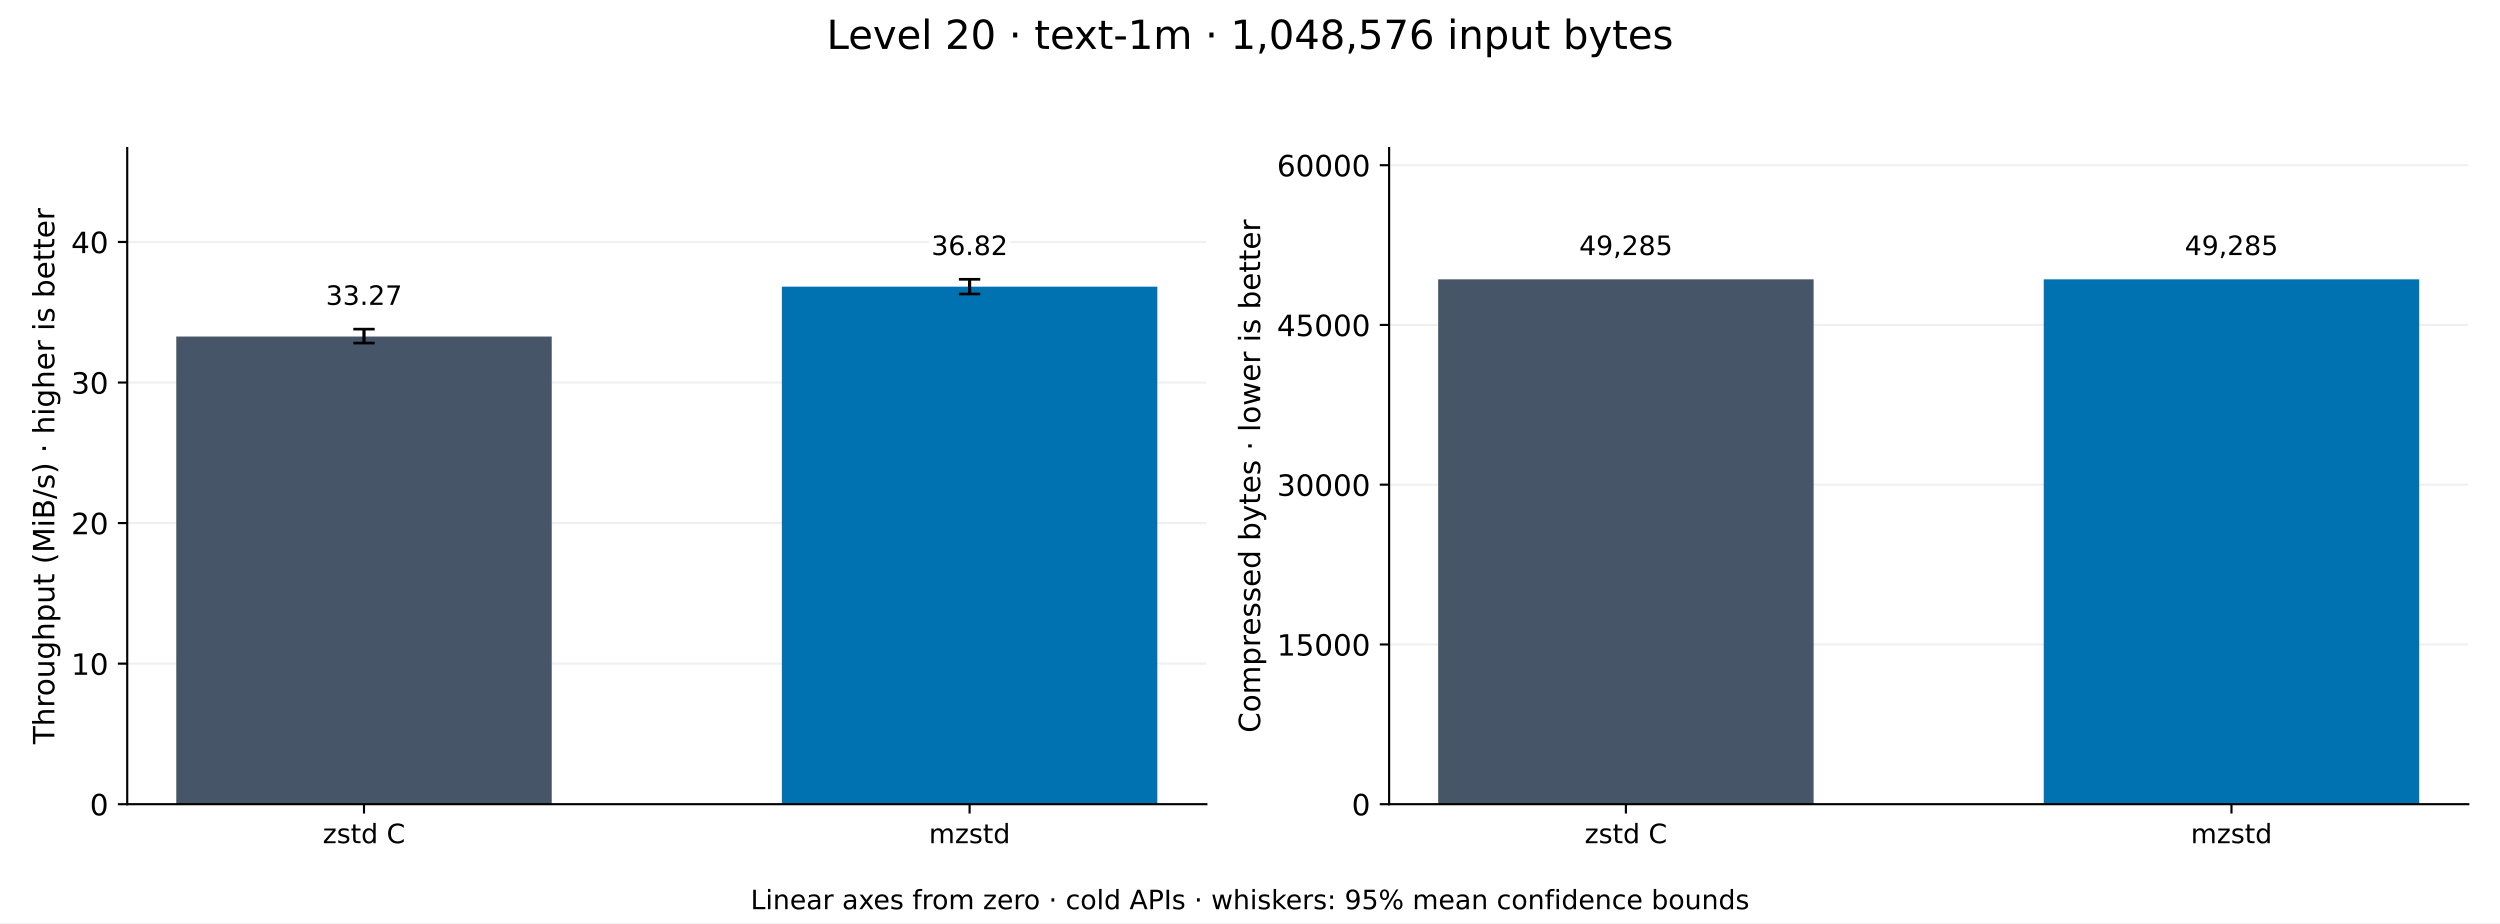
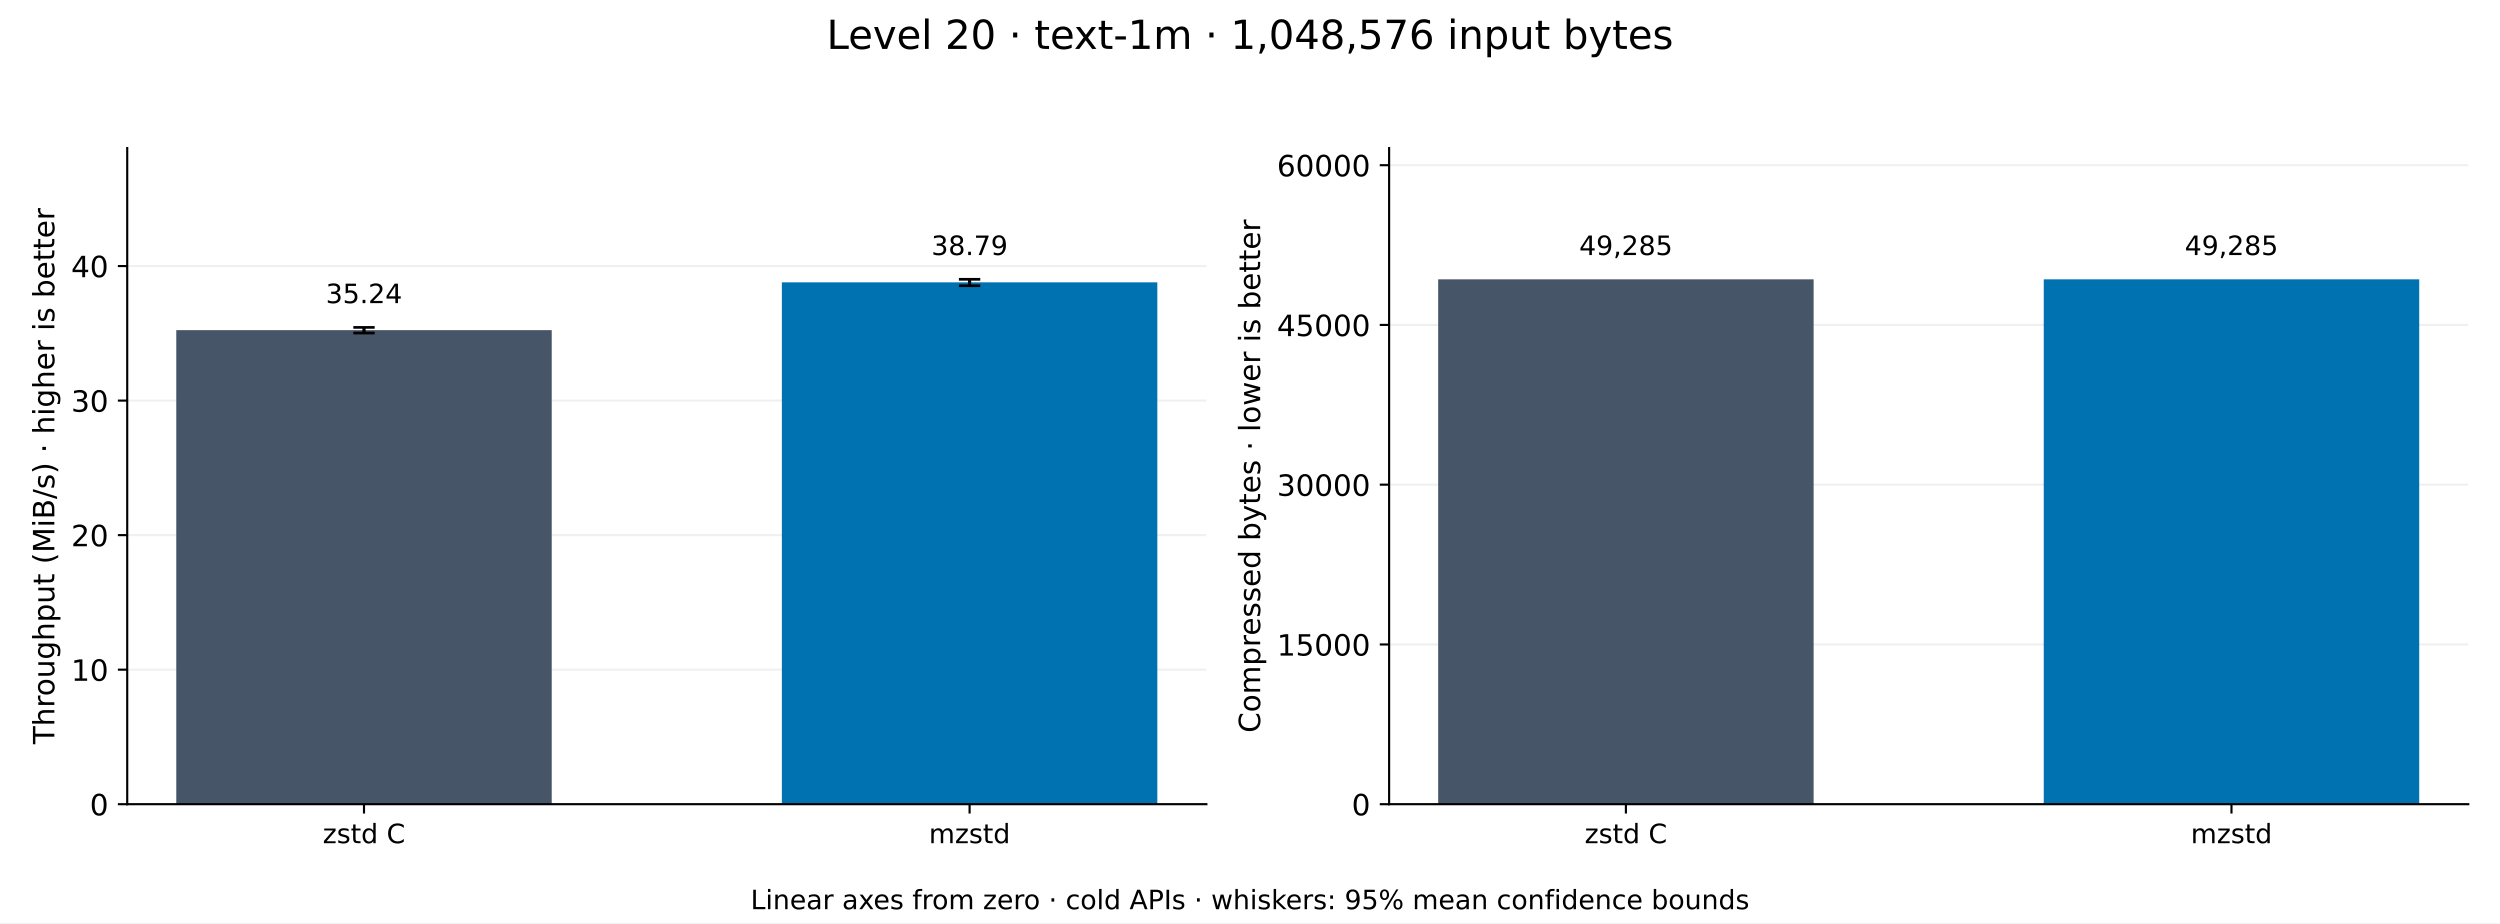
<svg xmlns="http://www.w3.org/2000/svg" xmlns:xlink="http://www.w3.org/1999/xlink" width="936pt" height="345.6pt" viewBox="0 0 936 345.6" version="1.1">
  <defs>
    <style type="text/css">*{stroke-linejoin: round; stroke-linecap: butt}</style>
  </defs>
  <g id="figure_1">
    <g id="patch_1">
      <path d="M 0 345.6 L 936 345.6 L 936 0 L 0 0 z " style="fill: #ffffff" />
    </g>
    <g id="axes_1">
      <g id="patch_2">
        <path d="M 47.63 301.088 L 451.665 301.088 L 451.665 55.44 L 47.63 55.44 z " style="fill: #ffffff" />
      </g>
      <g id="matplotlib.axis_1">
        <g id="xtick_1">
          <g id="line2d_1">
            <defs>
              <path id="mcbfd24ea1b" d="M 0 0 L 0 3.5 " style="stroke: #000000; stroke-width: 0.8" />
            </defs>
            <g>
              <use xlink:href="#mcbfd24ea1b" x="136.282" y="301.088" style="stroke: #000000; stroke-width: 0.8" />
            </g>
          </g>
          <g id="text_1">
            <text style="font-size: 10px; font-family: 'DejaVu Sans', 'Bitstream Vera Sans', 'Computer Modern Sans Serif', 'Lucida Grande', 'Verdana', 'Geneva', 'Lucid', 'Arial', 'Helvetica', 'Avant Garde', sans-serif; text-anchor: middle" x="136.282" y="315.686" transform="rotate(-0 136.2819 315.6864)">zstd C</text>
          </g>
        </g>
        <g id="xtick_2">
          <g id="line2d_2">
            <g>
              <use xlink:href="#mcbfd24ea1b" x="363.013" y="301.088" style="stroke: #000000; stroke-width: 0.8" />
            </g>
          </g>
          <g id="text_2">
            <text style="font-size: 10px; font-family: 'DejaVu Sans', 'Bitstream Vera Sans', 'Computer Modern Sans Serif', 'Lucida Grande', 'Verdana', 'Geneva', 'Lucid', 'Arial', 'Helvetica', 'Avant Garde', sans-serif; text-anchor: middle" x="363.013" y="315.686" transform="rotate(-0 363.0131 315.6864)">mzstd</text>
          </g>
        </g>
      </g>
      <g id="matplotlib.axis_2">
        <g id="ytick_1">
          <g id="line2d_3">
            <path d="M 47.63 301.088 L 451.665 301.088 " clip-path="url(#pa741e469eb)" style="fill: none; stroke: #b0b0b0; stroke-opacity: 0.18; stroke-width: 0.8; stroke-linecap: square" />
          </g>
          <g id="line2d_4">
            <defs>
              <path id="m862e928616" d="M 0 0 L -3.5 0 " style="stroke: #000000; stroke-width: 0.8" />
            </defs>
            <g>
              <use xlink:href="#m862e928616" x="47.63" y="301.088" style="stroke: #000000; stroke-width: 0.8" />
            </g>
          </g>
          <g id="text_3">
            <text style="font-size: 11px; font-family: 'DejaVu Sans', 'Bitstream Vera Sans', 'Computer Modern Sans Serif', 'Lucida Grande', 'Verdana', 'Geneva', 'Lucid', 'Arial', 'Helvetica', 'Avant Garde', sans-serif; text-anchor: end" x="40.63" y="305.267" transform="rotate(-0 40.63 305.2671)">0</text>
          </g>
        </g>
        <g id="ytick_2">
          <g id="line2d_5">
-             <path d="M 47.63 248.464 L 451.665 248.464 " clip-path="url(#pa741e469eb)" style="fill: none; stroke: #b0b0b0; stroke-opacity: 0.18; stroke-width: 0.8; stroke-linecap: square" />
+             <path d="M 47.63 250.719 L 451.665 250.719 " clip-path="url(#pa741e469eb)" style="fill: none; stroke: #b0b0b0; stroke-opacity: 0.18; stroke-width: 0.8; stroke-linecap: square" />
          </g>
          <g id="line2d_6">
            <g>
-               <use xlink:href="#m862e928616" x="47.63" y="248.464" style="stroke: #000000; stroke-width: 0.8" />
+               <use xlink:href="#m862e928616" x="47.63" y="250.719" style="stroke: #000000; stroke-width: 0.8" />
            </g>
          </g>
          <g id="text_4">
-             <text style="font-size: 11px; font-family: 'DejaVu Sans', 'Bitstream Vera Sans', 'Computer Modern Sans Serif', 'Lucida Grande', 'Verdana', 'Geneva', 'Lucid', 'Arial', 'Helvetica', 'Avant Garde', sans-serif; text-anchor: end" x="40.63" y="252.643" transform="rotate(-0 40.63 252.6434)">10</text>
+             <text style="font-size: 11px; font-family: 'DejaVu Sans', 'Bitstream Vera Sans', 'Computer Modern Sans Serif', 'Lucida Grande', 'Verdana', 'Geneva', 'Lucid', 'Arial', 'Helvetica', 'Avant Garde', sans-serif; text-anchor: end" x="40.63" y="254.898" transform="rotate(-0 40.63 254.8981)">10</text>
          </g>
        </g>
        <g id="ytick_3">
          <g id="line2d_7">
-             <path d="M 47.63 195.841 L 451.665 195.841 " clip-path="url(#pa741e469eb)" style="fill: none; stroke: #b0b0b0; stroke-opacity: 0.18; stroke-width: 0.8; stroke-linecap: square" />
+             <path d="M 47.63 200.35 L 451.665 200.35 " clip-path="url(#pa741e469eb)" style="fill: none; stroke: #b0b0b0; stroke-opacity: 0.18; stroke-width: 0.8; stroke-linecap: square" />
          </g>
          <g id="line2d_8">
            <g>
-               <use xlink:href="#m862e928616" x="47.63" y="195.841" style="stroke: #000000; stroke-width: 0.8" />
+               <use xlink:href="#m862e928616" x="47.63" y="200.35" style="stroke: #000000; stroke-width: 0.8" />
            </g>
          </g>
          <g id="text_5">
-             <text style="font-size: 11px; font-family: 'DejaVu Sans', 'Bitstream Vera Sans', 'Computer Modern Sans Serif', 'Lucida Grande', 'Verdana', 'Geneva', 'Lucid', 'Arial', 'Helvetica', 'Avant Garde', sans-serif; text-anchor: end" x="40.63" y="200.02" transform="rotate(-0 40.63 200.0197)">20</text>
+             <text style="font-size: 11px; font-family: 'DejaVu Sans', 'Bitstream Vera Sans', 'Computer Modern Sans Serif', 'Lucida Grande', 'Verdana', 'Geneva', 'Lucid', 'Arial', 'Helvetica', 'Avant Garde', sans-serif; text-anchor: end" x="40.63" y="204.529" transform="rotate(-0 40.63 204.529)">20</text>
          </g>
        </g>
        <g id="ytick_4">
          <g id="line2d_9">
-             <path d="M 47.63 143.217 L 451.665 143.217 " clip-path="url(#pa741e469eb)" style="fill: none; stroke: #b0b0b0; stroke-opacity: 0.18; stroke-width: 0.8; stroke-linecap: square" />
+             <path d="M 47.63 149.981 L 451.665 149.981 " clip-path="url(#pa741e469eb)" style="fill: none; stroke: #b0b0b0; stroke-opacity: 0.18; stroke-width: 0.8; stroke-linecap: square" />
          </g>
          <g id="line2d_10">
            <g>
-               <use xlink:href="#m862e928616" x="47.63" y="143.217" style="stroke: #000000; stroke-width: 0.8" />
+               <use xlink:href="#m862e928616" x="47.63" y="149.981" style="stroke: #000000; stroke-width: 0.8" />
            </g>
          </g>
          <g id="text_6">
-             <text style="font-size: 11px; font-family: 'DejaVu Sans', 'Bitstream Vera Sans', 'Computer Modern Sans Serif', 'Lucida Grande', 'Verdana', 'Geneva', 'Lucid', 'Arial', 'Helvetica', 'Avant Garde', sans-serif; text-anchor: end" x="40.63" y="147.396" transform="rotate(-0 40.63 147.3961)">30</text>
+             <text style="font-size: 11px; font-family: 'DejaVu Sans', 'Bitstream Vera Sans', 'Computer Modern Sans Serif', 'Lucida Grande', 'Verdana', 'Geneva', 'Lucid', 'Arial', 'Helvetica', 'Avant Garde', sans-serif; text-anchor: end" x="40.63" y="154.16" transform="rotate(-0 40.63 154.1599)">30</text>
          </g>
        </g>
        <g id="ytick_5">
          <g id="line2d_11">
-             <path d="M 47.63 90.593 L 451.665 90.593 " clip-path="url(#pa741e469eb)" style="fill: none; stroke: #b0b0b0; stroke-opacity: 0.18; stroke-width: 0.8; stroke-linecap: square" />
+             <path d="M 47.63 99.612 L 451.665 99.612 " clip-path="url(#pa741e469eb)" style="fill: none; stroke: #b0b0b0; stroke-opacity: 0.18; stroke-width: 0.8; stroke-linecap: square" />
          </g>
          <g id="line2d_12">
            <g>
-               <use xlink:href="#m862e928616" x="47.63" y="90.593" style="stroke: #000000; stroke-width: 0.8" />
+               <use xlink:href="#m862e928616" x="47.63" y="99.612" style="stroke: #000000; stroke-width: 0.8" />
            </g>
          </g>
          <g id="text_7">
-             <text style="font-size: 11px; font-family: 'DejaVu Sans', 'Bitstream Vera Sans', 'Computer Modern Sans Serif', 'Lucida Grande', 'Verdana', 'Geneva', 'Lucid', 'Arial', 'Helvetica', 'Avant Garde', sans-serif; text-anchor: end" x="40.63" y="94.772" transform="rotate(-0 40.63 94.77236)">40</text>
+             <text style="font-size: 11px; font-family: 'DejaVu Sans', 'Bitstream Vera Sans', 'Computer Modern Sans Serif', 'Lucida Grande', 'Verdana', 'Geneva', 'Lucid', 'Arial', 'Helvetica', 'Avant Garde', sans-serif; text-anchor: end" x="40.63" y="103.791" transform="rotate(-0 40.63 103.7908)">40</text>
          </g>
        </g>
        <g id="text_8">
          <text style="font-size: 11px; font-family: 'DejaVu Sans', 'Bitstream Vera Sans', 'Computer Modern Sans Serif', 'Lucida Grande', 'Verdana', 'Geneva', 'Lucid', 'Arial', 'Helvetica', 'Avant Garde', sans-serif; text-anchor: middle" x="20.345" y="178.264" transform="rotate(-90 20.34484 178.264)">Throughput (MiB/s) · higher is better</text>
        </g>
      </g>
      <g id="patch_3">
-         <path d="M 65.995 301.088 L 206.569 301.088 L 206.569 125.999 L 65.995 125.999 z " clip-path="url(#pa741e469eb)" style="fill: #475569" />
+         <path d="M 65.995 301.088 L 206.569 301.088 L 206.569 123.593 L 65.995 123.593 z " clip-path="url(#pa741e469eb)" style="fill: #475569" />
      </g>
      <g id="patch_4">
-         <path d="M 292.726 301.088 L 433.3 301.088 L 433.3 107.327 L 292.726 107.327 z " clip-path="url(#pa741e469eb)" style="fill: #0072b2" />
+         <path d="M 292.726 301.088 L 433.3 301.088 L 433.3 105.714 L 292.726 105.714 z " clip-path="url(#pa741e469eb)" style="fill: #0072b2" />
      </g>
      <g id="LineCollection_1">
-         <path d="M 136.282 128.434 L 136.282 123.227 " clip-path="url(#pa741e469eb)" style="fill: none; stroke: #000000; stroke-width: 1.2" />
-         <path d="M 363.013 110.078 L 363.013 104.57 " clip-path="url(#pa741e469eb)" style="fill: none; stroke: #000000; stroke-width: 1.2" />
+         <path d="M 136.282 124.689 L 136.282 122.586 " clip-path="url(#pa741e469eb)" style="fill: none; stroke: #000000; stroke-width: 1.2" />
+         <path d="M 363.013 106.98 L 363.013 104.57 " clip-path="url(#pa741e469eb)" style="fill: none; stroke: #000000; stroke-width: 1.2" />
      </g>
      <g id="line2d_13">
        <defs>
          <path id="mf7f69e77f0" d="M 4 0 L -4 -0 " style="stroke: #000000" />
        </defs>
        <g clip-path="url(#pa741e469eb)">
-           <use xlink:href="#mf7f69e77f0" x="136.282" y="128.434" style="fill: #1f77b4; stroke: #000000" />
-           <use xlink:href="#mf7f69e77f0" x="363.013" y="110.078" style="fill: #1f77b4; stroke: #000000" />
+           <use xlink:href="#mf7f69e77f0" x="136.282" y="124.689" style="fill: #1f77b4; stroke: #000000" />
+           <use xlink:href="#mf7f69e77f0" x="363.013" y="106.98" style="fill: #1f77b4; stroke: #000000" />
        </g>
      </g>
      <g id="line2d_14">
        <g clip-path="url(#pa741e469eb)">
-           <use xlink:href="#mf7f69e77f0" x="136.282" y="123.227" style="fill: #1f77b4; stroke: #000000" />
+           <use xlink:href="#mf7f69e77f0" x="136.282" y="122.586" style="fill: #1f77b4; stroke: #000000" />
          <use xlink:href="#mf7f69e77f0" x="363.013" y="104.57" style="fill: #1f77b4; stroke: #000000" />
        </g>
      </g>
      <g id="patch_5">
        <path d="M 47.63 301.088 L 47.63 55.44 " style="fill: none; stroke: #000000; stroke-width: 0.8; stroke-linejoin: miter; stroke-linecap: square" />
      </g>
      <g id="patch_6">
        <path d="M 47.63 301.088 L 451.665 301.088 " style="fill: none; stroke: #000000; stroke-width: 0.8; stroke-linejoin: miter; stroke-linecap: square" />
      </g>
      <g id="text_9">
        <g id="patch_7">
-           <path d="M 120.968 117.227 L 151.596 117.227 L 151.596 105.549 L 120.968 105.549 z " style="fill: #ffffff; opacity: 0.9" />
-         </g>
-         <text style="font-size: 10px; font-family: 'DejaVu Sans', 'Bitstream Vera Sans', 'Computer Modern Sans Serif', 'Lucida Grande', 'Verdana', 'Geneva', 'Lucid', 'Arial', 'Helvetica', 'Avant Garde', sans-serif; text-anchor: middle" x="136.282" y="114.148" transform="rotate(-0 136.2819 114.1477)">33.27</text>
+           <path d="M 120.968 116.586 L 151.596 116.586 L 151.596 104.908 L 120.968 104.908 z " style="fill: #ffffff; opacity: 0.9" />
+         </g>
+         <text style="font-size: 10px; font-family: 'DejaVu Sans', 'Bitstream Vera Sans', 'Computer Modern Sans Serif', 'Lucida Grande', 'Verdana', 'Geneva', 'Lucid', 'Arial', 'Helvetica', 'Avant Garde', sans-serif; text-anchor: middle" x="136.282" y="113.506" transform="rotate(-0 136.2819 113.5065)">35.24</text>
      </g>
      <g id="text_10">
        <g id="patch_8">
          <path d="M 347.699 98.57 L 378.327 98.57 L 378.327 86.891 L 347.699 86.891 z " style="fill: #ffffff; opacity: 0.9" />
        </g>
-         <text style="font-size: 10px; font-family: 'DejaVu Sans', 'Bitstream Vera Sans', 'Computer Modern Sans Serif', 'Lucida Grande', 'Verdana', 'Geneva', 'Lucid', 'Arial', 'Helvetica', 'Avant Garde', sans-serif; text-anchor: middle" x="363.013" y="95.49" transform="rotate(-0 363.0131 95.48991)">36.82</text>
+         <text style="font-size: 10px; font-family: 'DejaVu Sans', 'Bitstream Vera Sans', 'Computer Modern Sans Serif', 'Lucida Grande', 'Verdana', 'Geneva', 'Lucid', 'Arial', 'Helvetica', 'Avant Garde', sans-serif; text-anchor: middle" x="363.013" y="95.49" transform="rotate(-0 363.0131 95.48991)">38.79</text>
      </g>
    </g>
    <g id="axes_2">
      <g id="patch_9">
        <path d="M 520.085 301.088 L 924.12 301.088 L 924.12 55.44 L 520.085 55.44 z " style="fill: #ffffff" />
      </g>
      <g id="matplotlib.axis_3">
        <g id="xtick_3">
          <g id="line2d_15">
            <g>
              <use xlink:href="#mcbfd24ea1b" x="608.737" y="301.088" style="stroke: #000000; stroke-width: 0.8" />
            </g>
          </g>
          <g id="text_11">
            <text style="font-size: 10px; font-family: 'DejaVu Sans', 'Bitstream Vera Sans', 'Computer Modern Sans Serif', 'Lucida Grande', 'Verdana', 'Geneva', 'Lucid', 'Arial', 'Helvetica', 'Avant Garde', sans-serif; text-anchor: middle" x="608.737" y="315.686" transform="rotate(-0 608.7369 315.6864)">zstd C</text>
          </g>
        </g>
        <g id="xtick_4">
          <g id="line2d_16">
            <g>
              <use xlink:href="#mcbfd24ea1b" x="835.468" y="301.088" style="stroke: #000000; stroke-width: 0.8" />
            </g>
          </g>
          <g id="text_12">
            <text style="font-size: 10px; font-family: 'DejaVu Sans', 'Bitstream Vera Sans', 'Computer Modern Sans Serif', 'Lucida Grande', 'Verdana', 'Geneva', 'Lucid', 'Arial', 'Helvetica', 'Avant Garde', sans-serif; text-anchor: middle" x="835.468" y="315.686" transform="rotate(-0 835.4681 315.6864)">mzstd</text>
          </g>
        </g>
      </g>
      <g id="matplotlib.axis_4">
        <g id="ytick_6">
          <g id="line2d_17">
            <path d="M 520.085 301.088 L 924.12 301.088 " clip-path="url(#p8ff8e901f9)" style="fill: none; stroke: #b0b0b0; stroke-opacity: 0.18; stroke-width: 0.8; stroke-linecap: square" />
          </g>
          <g id="line2d_18">
            <g>
              <use xlink:href="#m862e928616" x="520.085" y="301.088" style="stroke: #000000; stroke-width: 0.8" />
            </g>
          </g>
          <g id="text_13">
            <text style="font-size: 11px; font-family: 'DejaVu Sans', 'Bitstream Vera Sans', 'Computer Modern Sans Serif', 'Lucida Grande', 'Verdana', 'Geneva', 'Lucid', 'Arial', 'Helvetica', 'Avant Garde', sans-serif; text-anchor: end" x="513.085" y="305.267" transform="rotate(-0 513.085 305.2671)">0</text>
          </g>
        </g>
        <g id="ytick_7">
          <g id="line2d_19">
            <path d="M 520.085 241.277 L 924.12 241.277 " clip-path="url(#p8ff8e901f9)" style="fill: none; stroke: #b0b0b0; stroke-opacity: 0.18; stroke-width: 0.8; stroke-linecap: square" />
          </g>
          <g id="line2d_20">
            <g>
              <use xlink:href="#m862e928616" x="520.085" y="241.277" style="stroke: #000000; stroke-width: 0.8" />
            </g>
          </g>
          <g id="text_14">
            <text style="font-size: 11px; font-family: 'DejaVu Sans', 'Bitstream Vera Sans', 'Computer Modern Sans Serif', 'Lucida Grande', 'Verdana', 'Geneva', 'Lucid', 'Arial', 'Helvetica', 'Avant Garde', sans-serif; text-anchor: end" x="513.085" y="245.456" transform="rotate(-0 513.085 245.4563)">15000</text>
          </g>
        </g>
        <g id="ytick_8">
          <g id="line2d_21">
            <path d="M 520.085 181.466 L 924.12 181.466 " clip-path="url(#p8ff8e901f9)" style="fill: none; stroke: #b0b0b0; stroke-opacity: 0.18; stroke-width: 0.8; stroke-linecap: square" />
          </g>
          <g id="line2d_22">
            <g>
              <use xlink:href="#m862e928616" x="520.085" y="181.466" style="stroke: #000000; stroke-width: 0.8" />
            </g>
          </g>
          <g id="text_15">
            <text style="font-size: 11px; font-family: 'DejaVu Sans', 'Bitstream Vera Sans', 'Computer Modern Sans Serif', 'Lucida Grande', 'Verdana', 'Geneva', 'Lucid', 'Arial', 'Helvetica', 'Avant Garde', sans-serif; text-anchor: end" x="513.085" y="185.646" transform="rotate(-0 513.085 185.6455)">30000</text>
          </g>
        </g>
        <g id="ytick_9">
          <g id="line2d_23">
            <path d="M 520.085 121.656 L 924.12 121.656 " clip-path="url(#p8ff8e901f9)" style="fill: none; stroke: #b0b0b0; stroke-opacity: 0.18; stroke-width: 0.8; stroke-linecap: square" />
          </g>
          <g id="line2d_24">
            <g>
              <use xlink:href="#m862e928616" x="520.085" y="121.656" style="stroke: #000000; stroke-width: 0.8" />
            </g>
          </g>
          <g id="text_16">
            <text style="font-size: 11px; font-family: 'DejaVu Sans', 'Bitstream Vera Sans', 'Computer Modern Sans Serif', 'Lucida Grande', 'Verdana', 'Geneva', 'Lucid', 'Arial', 'Helvetica', 'Avant Garde', sans-serif; text-anchor: end" x="513.085" y="125.835" transform="rotate(-0 513.085 125.8347)">45000</text>
          </g>
        </g>
        <g id="ytick_10">
          <g id="line2d_25">
            <path d="M 520.085 61.845 L 924.12 61.845 " clip-path="url(#p8ff8e901f9)" style="fill: none; stroke: #b0b0b0; stroke-opacity: 0.18; stroke-width: 0.8; stroke-linecap: square" />
          </g>
          <g id="line2d_26">
            <g>
              <use xlink:href="#m862e928616" x="520.085" y="61.845" style="stroke: #000000; stroke-width: 0.8" />
            </g>
          </g>
          <g id="text_17">
            <text style="font-size: 11px; font-family: 'DejaVu Sans', 'Bitstream Vera Sans', 'Computer Modern Sans Serif', 'Lucida Grande', 'Verdana', 'Geneva', 'Lucid', 'Arial', 'Helvetica', 'Avant Garde', sans-serif; text-anchor: end" x="513.085" y="66.024" transform="rotate(-0 513.085 66.02388)">60000</text>
          </g>
        </g>
        <g id="text_18">
          <text style="font-size: 11px; font-family: 'DejaVu Sans', 'Bitstream Vera Sans', 'Computer Modern Sans Serif', 'Lucida Grande', 'Verdana', 'Geneva', 'Lucid', 'Arial', 'Helvetica', 'Avant Garde', sans-serif; text-anchor: middle" x="471.804" y="178.264" transform="rotate(-90 471.8036 178.264)">Compressed bytes · lower is better</text>
        </g>
      </g>
      <g id="patch_10">
        <path d="M 538.45 301.088 L 679.024 301.088 L 679.024 104.57 L 538.45 104.57 z " clip-path="url(#p8ff8e901f9)" style="fill: #475569" />
      </g>
      <g id="patch_11">
        <path d="M 765.181 301.088 L 905.755 301.088 L 905.755 104.57 L 765.181 104.57 z " clip-path="url(#p8ff8e901f9)" style="fill: #0072b2" />
      </g>
      <g id="patch_12">
        <path d="M 520.085 301.088 L 520.085 55.44 " style="fill: none; stroke: #000000; stroke-width: 0.8; stroke-linejoin: miter; stroke-linecap: square" />
      </g>
      <g id="patch_13">
        <path d="M 520.085 301.088 L 924.12 301.088 " style="fill: none; stroke: #000000; stroke-width: 0.8; stroke-linejoin: miter; stroke-linecap: square" />
      </g>
      <g id="text_19">
        <g id="patch_14">
          <path d="M 590.242 98.57 L 627.232 98.57 L 627.232 86.891 L 590.242 86.891 z " style="fill: #ffffff; opacity: 0.9" />
        </g>
        <text style="font-size: 10px; font-family: 'DejaVu Sans', 'Bitstream Vera Sans', 'Computer Modern Sans Serif', 'Lucida Grande', 'Verdana', 'Geneva', 'Lucid', 'Arial', 'Helvetica', 'Avant Garde', sans-serif; text-anchor: middle" x="608.737" y="95.49" transform="rotate(-0 608.7369 95.48991)">49,285</text>
      </g>
      <g id="text_20">
        <g id="patch_15">
          <path d="M 816.973 98.57 L 853.963 98.57 L 853.963 86.891 L 816.973 86.891 z " style="fill: #ffffff; opacity: 0.9" />
        </g>
        <text style="font-size: 10px; font-family: 'DejaVu Sans', 'Bitstream Vera Sans', 'Computer Modern Sans Serif', 'Lucida Grande', 'Verdana', 'Geneva', 'Lucid', 'Arial', 'Helvetica', 'Avant Garde', sans-serif; text-anchor: middle" x="835.468" y="95.49" transform="rotate(-0 835.4681 95.48991)">49,285</text>
      </g>
    </g>
    <g id="text_21">
      <text style="font-size: 15px; font-family: 'DejaVu Sans', 'Bitstream Vera Sans', 'Computer Modern Sans Serif', 'Lucida Grande', 'Verdana', 'Geneva', 'Lucid', 'Arial', 'Helvetica', 'Avant Garde', sans-serif; text-anchor: middle" x="468" y="18.31" transform="rotate(-0 468 18.30966)">Level 20 · text-1m · 1,048,576 input bytes</text>
    </g>
    <g id="text_22">
      <text style="font-size: 10px; font-family: 'DejaVu Sans', 'Bitstream Vera Sans', 'Computer Modern Sans Serif', 'Lucida Grande', 'Verdana', 'Geneva', 'Lucid', 'Arial', 'Helvetica', 'Avant Garde', sans-serif; text-anchor: middle" x="468" y="340.416" transform="rotate(-0 468 340.416)">Linear axes from zero · cold APIs · whiskers: 95% mean confidence bounds</text>
    </g>
  </g>
  <defs>
    <clipPath id="pa741e469eb">
      <rect x="47.63" y="55.44" width="404.035" height="245.648" />
    </clipPath>
    <clipPath id="p8ff8e901f9">
      <rect x="520.085" y="55.44" width="404.035" height="245.648" />
    </clipPath>
  </defs>
</svg>
